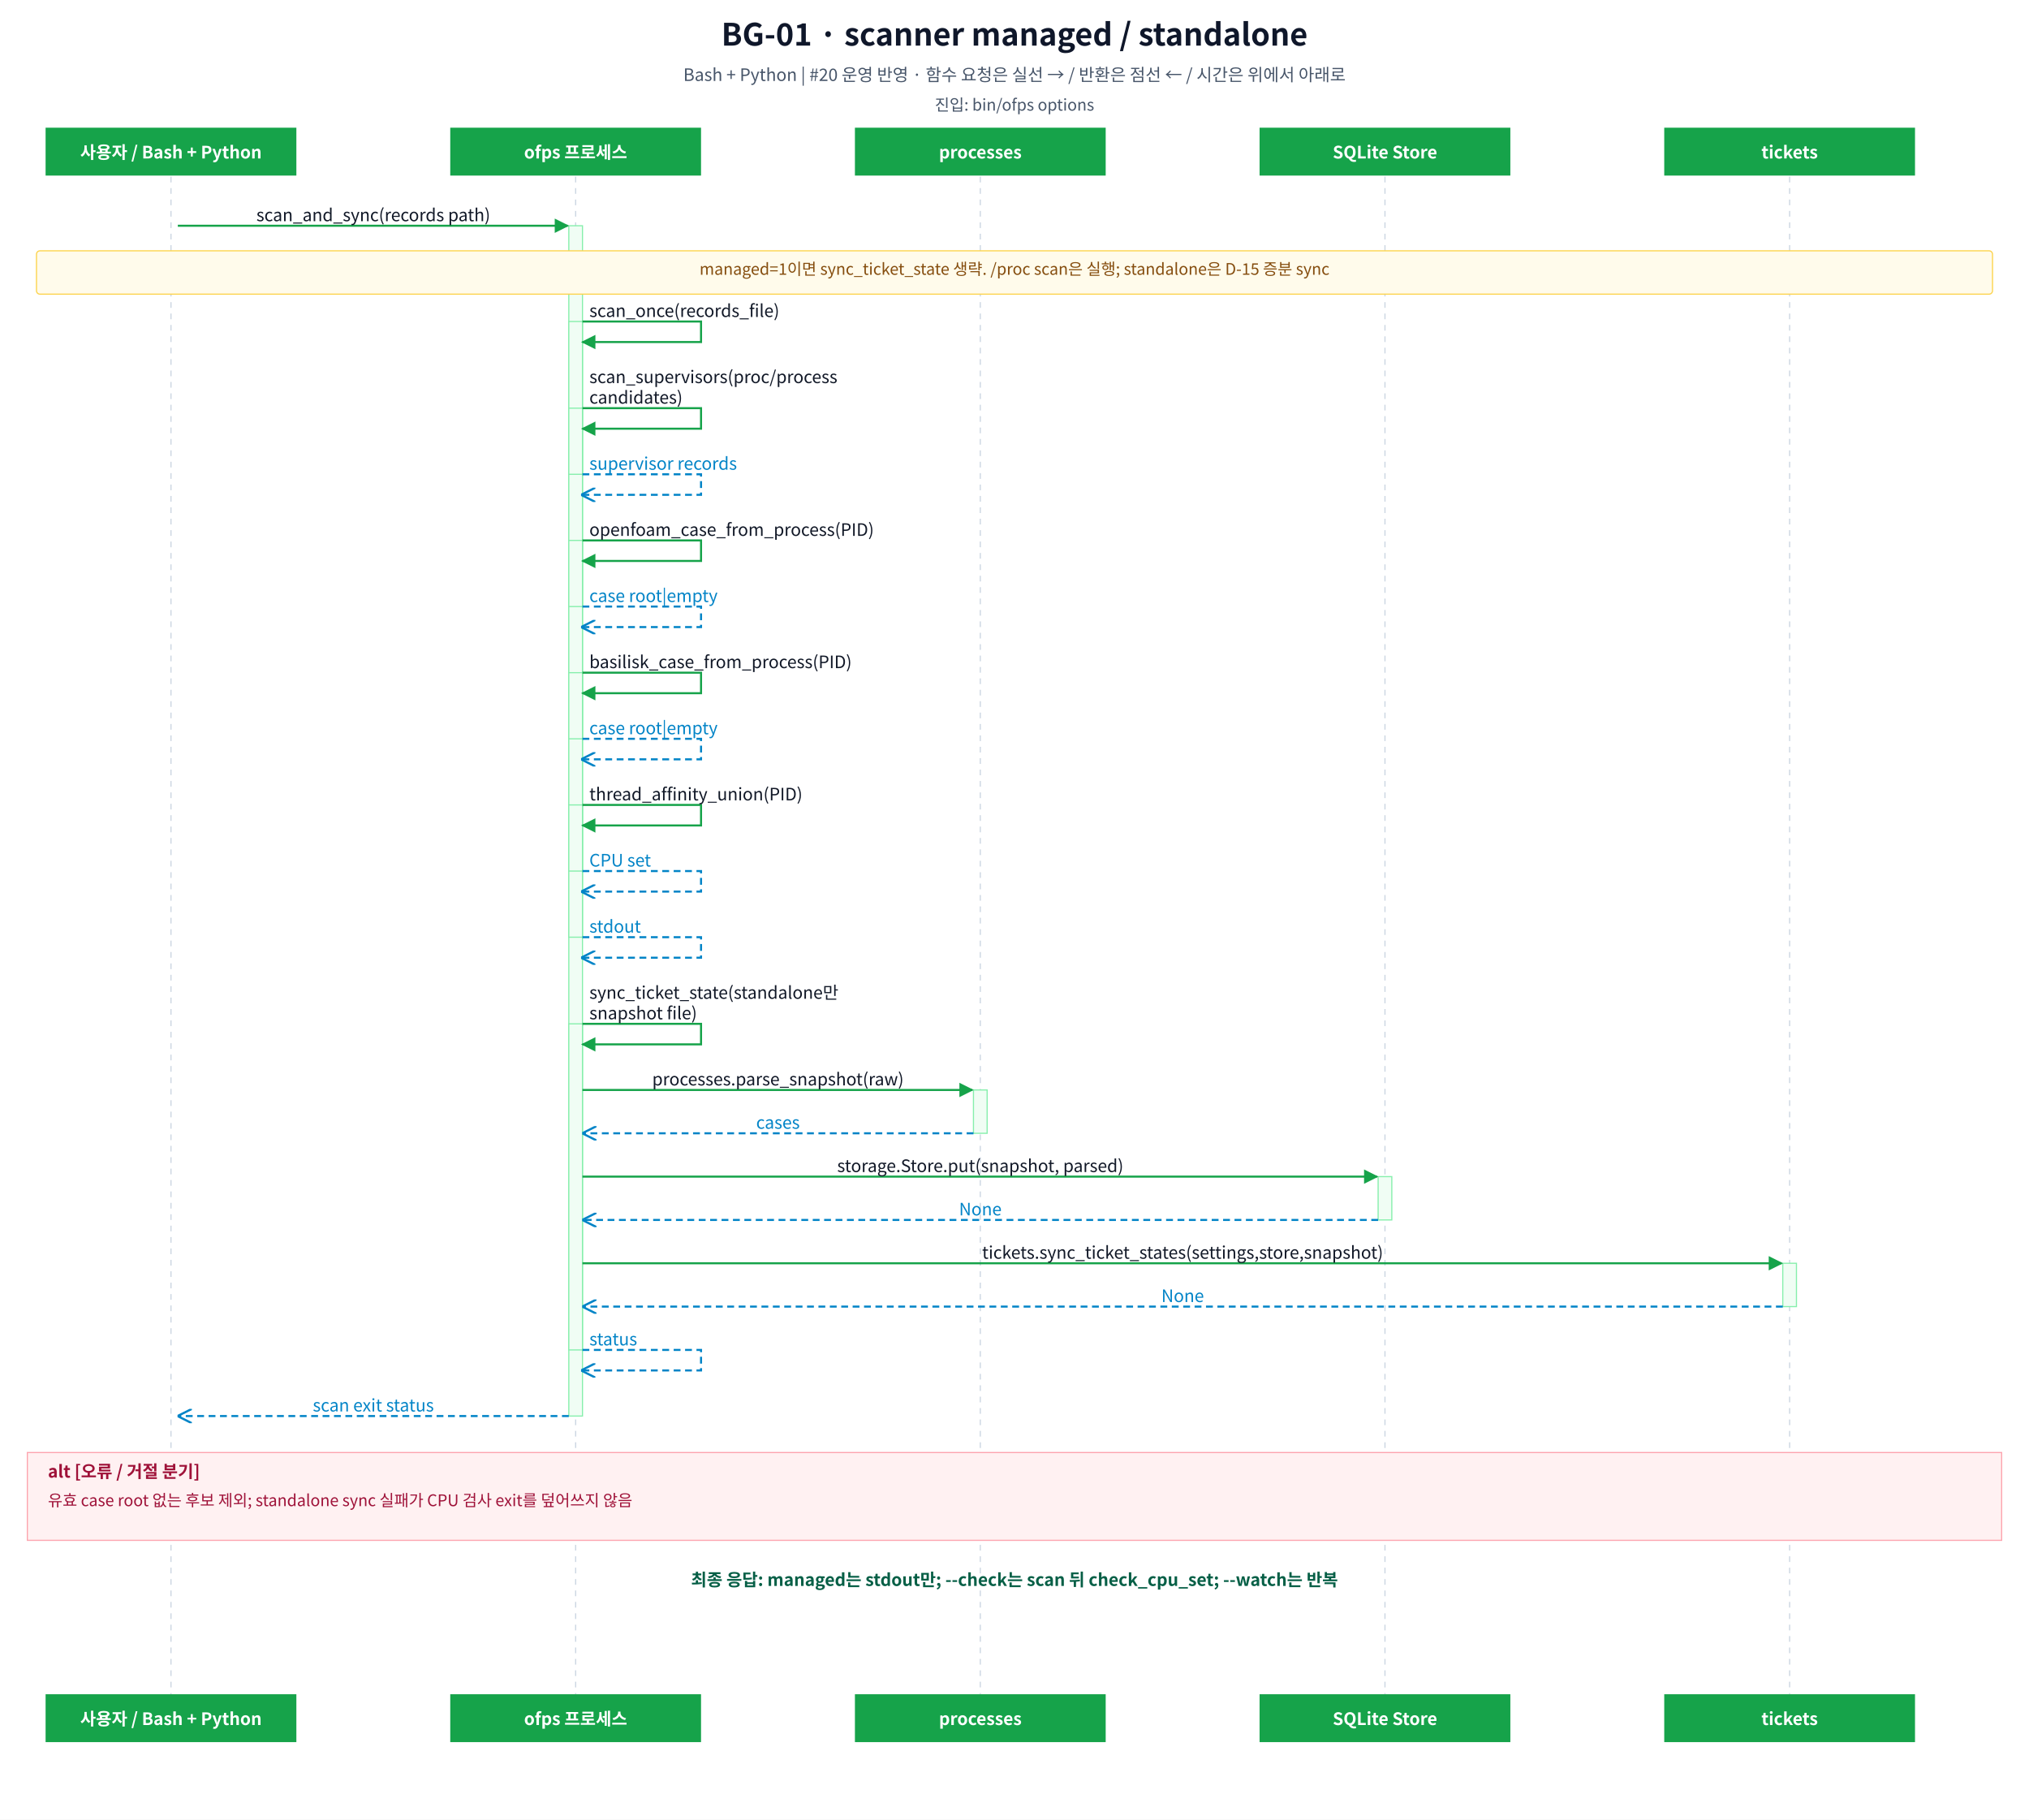
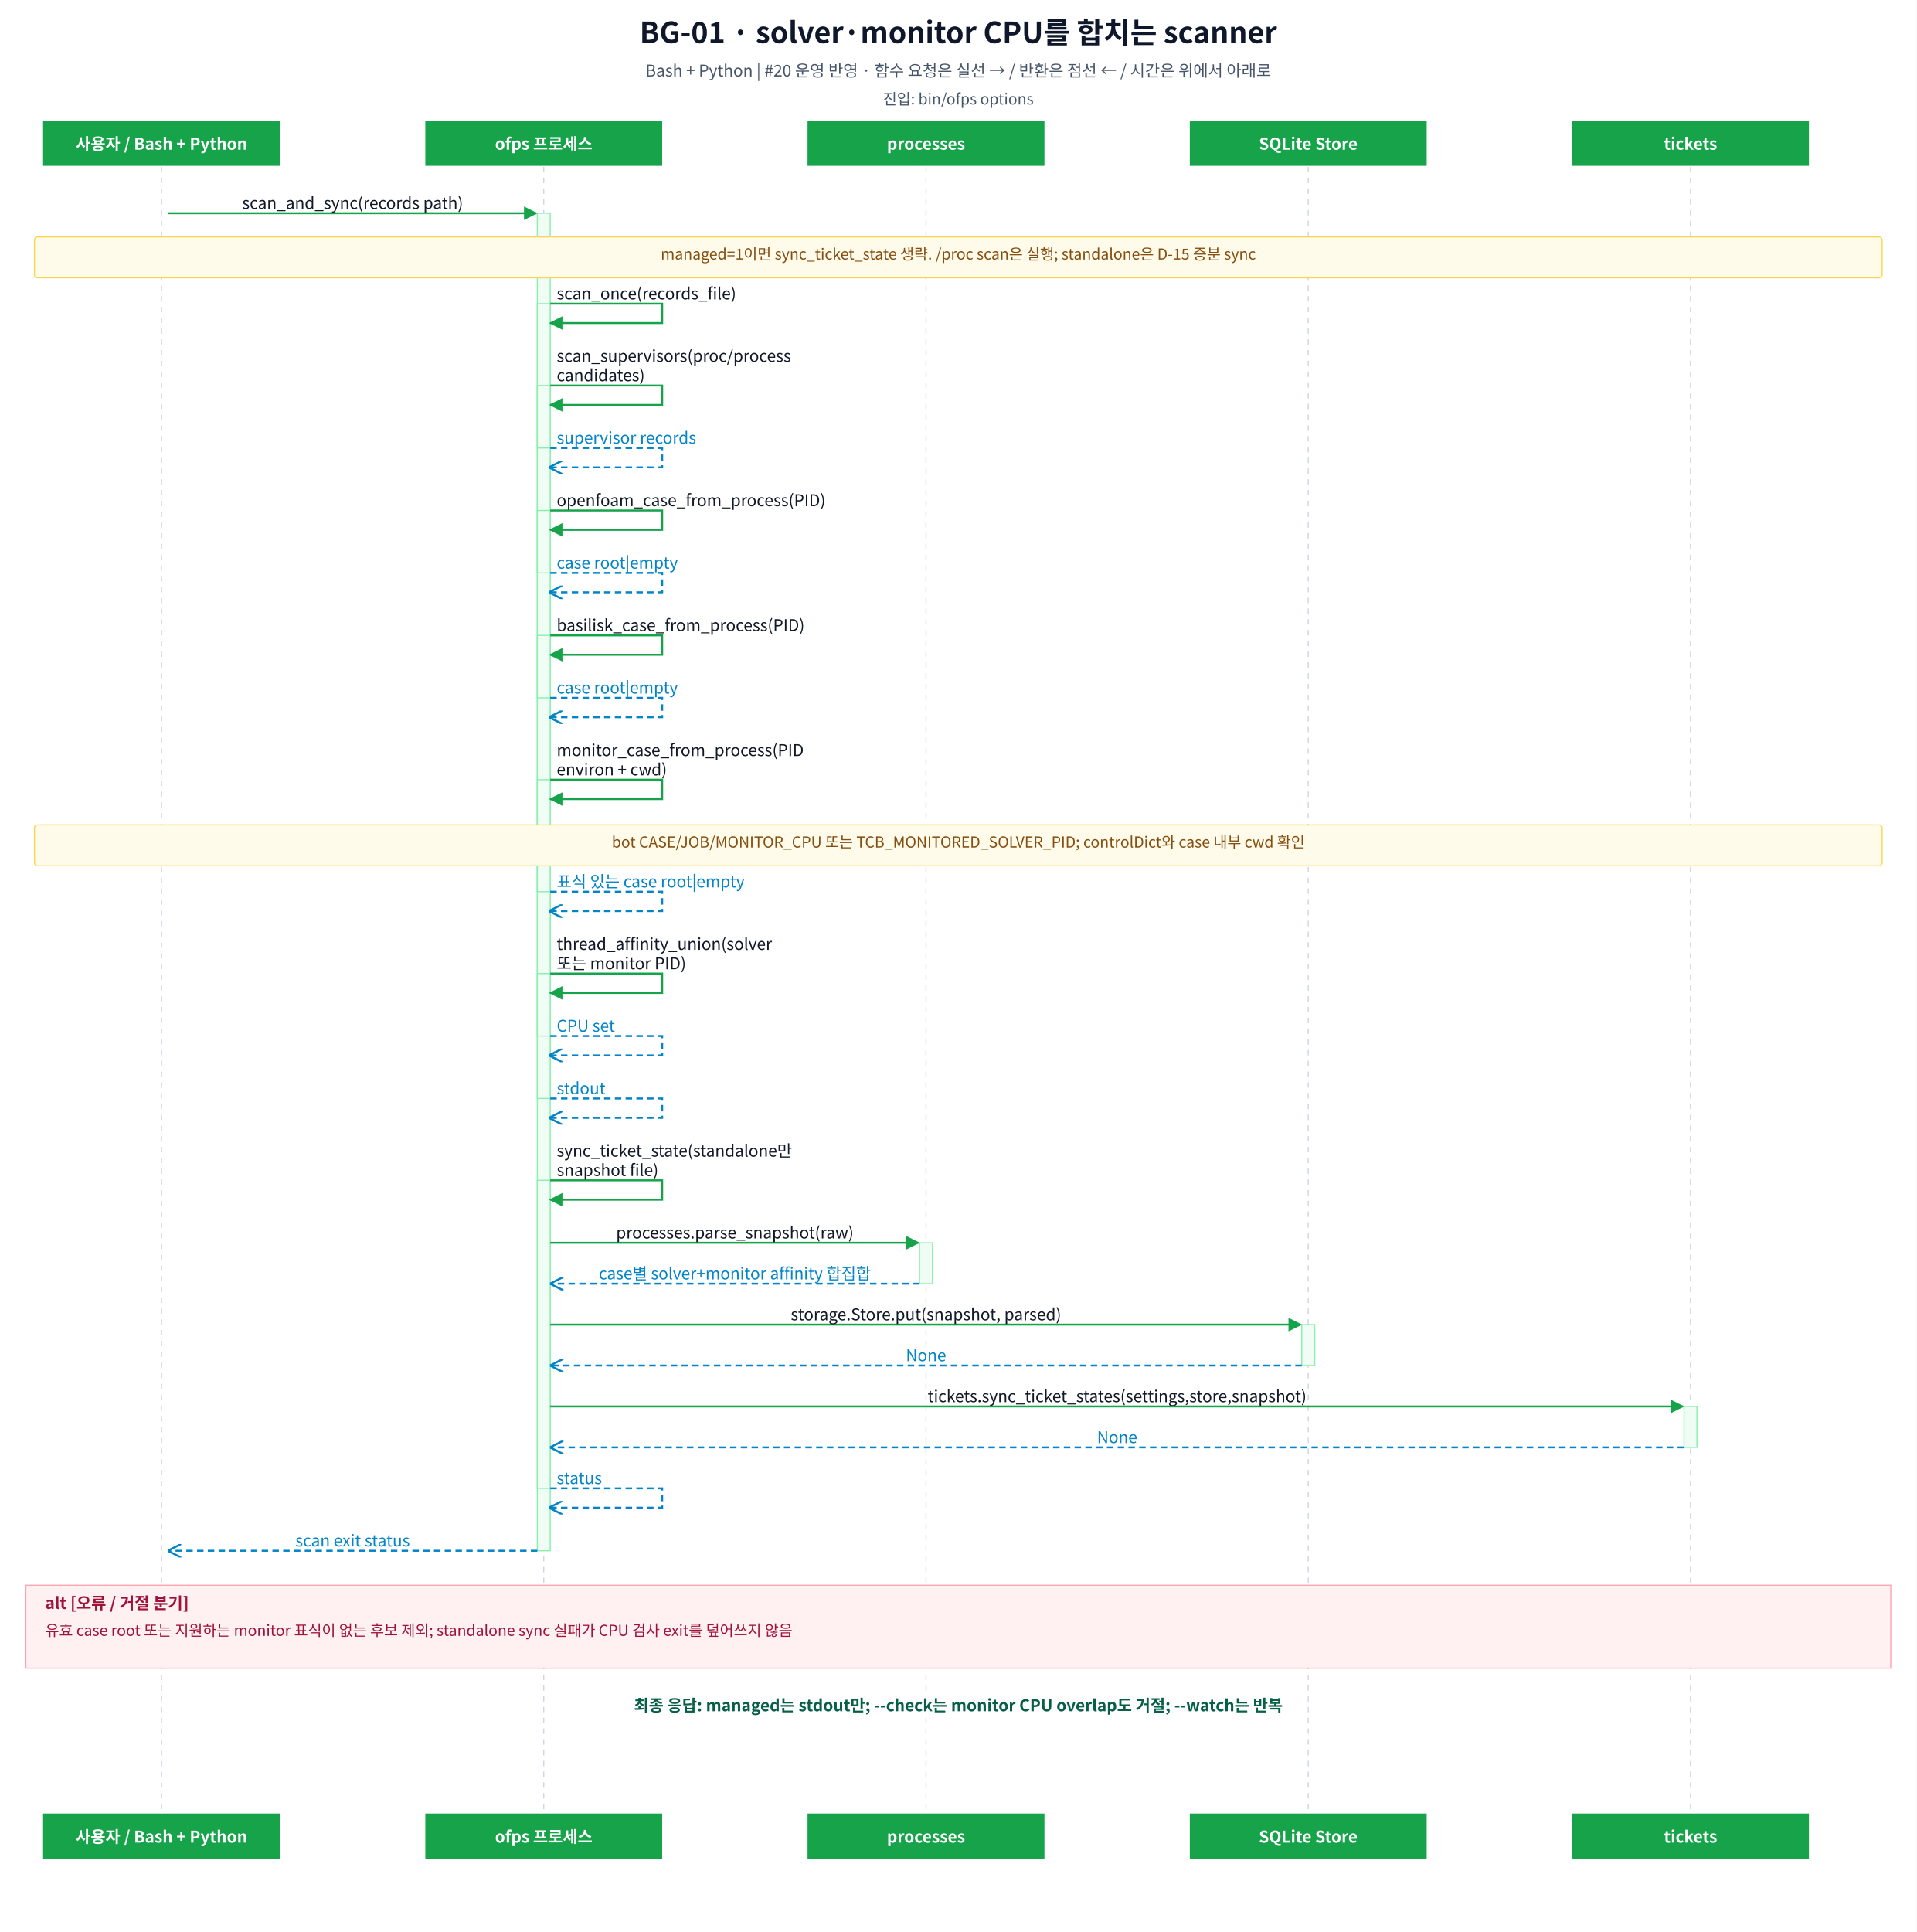
- <svg xmlns="http://www.w3.org/2000/svg" width="1780" height="1596" viewBox="0 0 1780 1596" role="img" aria-label="scanner managed / standalone">
+ <svg xmlns="http://www.w3.org/2000/svg" width="1780" height="1794" viewBox="0 0 1780 1794" role="img" aria-label="solver·monitor CPU를 합치는 scanner">
  <defs>
    <marker id="req" viewBox="0 0 10 10" refX="9" refY="5" markerWidth="7" markerHeight="7" orient="auto-start-reverse">
      <path d="M0 0 L10 5 L0 10 z" fill="#16a34a" />
    </marker>
    <marker id="ret" viewBox="0 0 10 10" refX="9" refY="5" markerWidth="7" markerHeight="7" orient="auto-start-reverse">
      <path d="M0 0 L10 5 L0 10" fill="none" stroke="#0284c7" stroke-width="1.5" />
    </marker>
  </defs>
  <rect width="100%" height="100%" fill="white" />
  <g font-family="Noto Sans CJK KR, sans-serif">
-     <text x="890.0" y="40" text-anchor="middle" font-size="27" fill="#0f172a" font-weight="700">BG-01 · scanner managed / standalone</text>
+     <text x="890.0" y="40" text-anchor="middle" font-size="27" fill="#0f172a" font-weight="700">BG-01 · solver·monitor CPU를 합치는 scanner</text>
    <text x="890.0" y="71" text-anchor="middle" font-size="15" fill="#475569">Bash + Python | #20 운영 반영 · 함수 요청은 실선 → / 반환은 점선 ← / 시간은 위에서 아래로</text>
    <text x="890.0" y="97" text-anchor="middle" font-size="14" fill="#475569">진입: bin/ofps options</text>
-     <path d="M150.0,155 V1486" stroke="#cbd5e1" stroke-dasharray="5 5" />
+     <path d="M150.0,155 V1684" stroke="#cbd5e1" stroke-dasharray="5 5" />
    <rect x="40.0" y="112" width="220" height="42" fill="#16a34a" />
    <text x="150.0" y="139" text-anchor="middle" font-size="15" fill="white" font-weight="700">사용자 / Bash + Python</text>
-     <rect x="40.0" y="1486" width="220" height="42" fill="#16a34a" />
-     <text x="150.0" y="1513" text-anchor="middle" font-size="15" fill="white" font-weight="700">사용자 / Bash + Python</text>
-     <path d="M505.0,155 V1486" stroke="#cbd5e1" stroke-dasharray="5 5" />
+     <rect x="40.0" y="1684" width="220" height="42" fill="#16a34a" />
+     <text x="150.0" y="1711" text-anchor="middle" font-size="15" fill="white" font-weight="700">사용자 / Bash + Python</text>
+     <path d="M505.0,155 V1684" stroke="#cbd5e1" stroke-dasharray="5 5" />
    <rect x="395.0" y="112" width="220" height="42" fill="#16a34a" />
    <text x="505.0" y="139" text-anchor="middle" font-size="15" fill="white" font-weight="700">ofps 프로세스</text>
-     <rect x="395.0" y="1486" width="220" height="42" fill="#16a34a" />
-     <text x="505.0" y="1513" text-anchor="middle" font-size="15" fill="white" font-weight="700">ofps 프로세스</text>
-     <path d="M860.0,155 V1486" stroke="#cbd5e1" stroke-dasharray="5 5" />
+     <rect x="395.0" y="1684" width="220" height="42" fill="#16a34a" />
+     <text x="505.0" y="1711" text-anchor="middle" font-size="15" fill="white" font-weight="700">ofps 프로세스</text>
+     <path d="M860.0,155 V1684" stroke="#cbd5e1" stroke-dasharray="5 5" />
    <rect x="750.0" y="112" width="220" height="42" fill="#16a34a" />
    <text x="860.0" y="139" text-anchor="middle" font-size="15" fill="white" font-weight="700">processes</text>
-     <rect x="750.0" y="1486" width="220" height="42" fill="#16a34a" />
-     <text x="860.0" y="1513" text-anchor="middle" font-size="15" fill="white" font-weight="700">processes</text>
-     <path d="M1215.0,155 V1486" stroke="#cbd5e1" stroke-dasharray="5 5" />
+     <rect x="750.0" y="1684" width="220" height="42" fill="#16a34a" />
+     <text x="860.0" y="1711" text-anchor="middle" font-size="15" fill="white" font-weight="700">processes</text>
+     <path d="M1215.0,155 V1684" stroke="#cbd5e1" stroke-dasharray="5 5" />
    <rect x="1105.0" y="112" width="220" height="42" fill="#16a34a" />
    <text x="1215.0" y="139" text-anchor="middle" font-size="15" fill="white" font-weight="700">SQLite Store</text>
-     <rect x="1105.0" y="1486" width="220" height="42" fill="#16a34a" />
-     <text x="1215.0" y="1513" text-anchor="middle" font-size="15" fill="white" font-weight="700">SQLite Store</text>
-     <path d="M1570.0,155 V1486" stroke="#cbd5e1" stroke-dasharray="5 5" />
+     <rect x="1105.0" y="1684" width="220" height="42" fill="#16a34a" />
+     <text x="1215.0" y="1711" text-anchor="middle" font-size="15" fill="white" font-weight="700">SQLite Store</text>
+     <path d="M1570.0,155 V1684" stroke="#cbd5e1" stroke-dasharray="5 5" />
    <rect x="1460.0" y="112" width="220" height="42" fill="#16a34a" />
    <text x="1570.0" y="139" text-anchor="middle" font-size="15" fill="white" font-weight="700">tickets</text>
-     <rect x="1460.0" y="1486" width="220" height="42" fill="#16a34a" />
-     <text x="1570.0" y="1513" text-anchor="middle" font-size="15" fill="white" font-weight="700">tickets</text>
-     <rect x="499.0" y="198" width="12" height="1044" fill="#f0fdf4" stroke="#86efac" />
-     <rect x="499.0" y="282" width="12" height="540" fill="#f0fdf4" stroke="#86efac" />
-     <rect x="499.0" y="898" width="12" height="286" fill="#f0fdf4" stroke="#86efac" />
+     <rect x="1460.0" y="1684" width="220" height="42" fill="#16a34a" />
+     <text x="1570.0" y="1711" text-anchor="middle" font-size="15" fill="white" font-weight="700">tickets</text>
+     <rect x="499.0" y="198" width="12" height="1242" fill="#f0fdf4" stroke="#86efac" />
+     <rect x="499.0" y="282" width="12" height="738" fill="#f0fdf4" stroke="#86efac" />
+     <rect x="499.0" y="1096" width="12" height="286" fill="#f0fdf4" stroke="#86efac" />
+     <rect x="499.0" y="724" width="12" height="104" fill="#f0fdf4" stroke="#86efac" />
    <rect x="499.0" y="358" width="12" height="58" fill="#f0fdf4" stroke="#86efac" />
    <rect x="499.0" y="474" width="12" height="58" fill="#f0fdf4" stroke="#86efac" />
    <rect x="499.0" y="590" width="12" height="58" fill="#f0fdf4" stroke="#86efac" />
-     <rect x="499.0" y="706" width="12" height="58" fill="#f0fdf4" stroke="#86efac" />
-     <rect x="854.0" y="956" width="12" height="38" fill="#f0fdf4" stroke="#86efac" />
-     <rect x="1209.0" y="1032" width="12" height="38" fill="#f0fdf4" stroke="#86efac" />
-     <rect x="1564.0" y="1108" width="12" height="38" fill="#f0fdf4" stroke="#86efac" />
+     <rect x="499.0" y="904" width="12" height="58" fill="#f0fdf4" stroke="#86efac" />
+     <rect x="854.0" y="1154" width="12" height="38" fill="#f0fdf4" stroke="#86efac" />
+     <rect x="1209.0" y="1230" width="12" height="38" fill="#f0fdf4" stroke="#86efac" />
+     <rect x="1564.0" y="1306" width="12" height="38" fill="#f0fdf4" stroke="#86efac" />
    <path d="M156.0,198 H498.0" fill="none" stroke="#16a34a" stroke-width="1.8" marker-end="url(#req)" />
    <text x="327.5" y="194" text-anchor="middle" font-size="15" fill="#111827">scan_and_sync(records path)</text>
    <rect x="32" y="220" width="1716" height="38" rx="3" fill="#fffbeb" stroke="#fcd34d" />
    <text x="890.0" y="241" text-anchor="middle" font-size="14" fill="#854d0e">managed=1이면 sync_ticket_state 생략. /proc scan은 실행; standalone은 D-15 증분 sync</text>
    <path d="M511.0,282 H615.0 V300 H511.0" fill="none" stroke="#16a34a" stroke-width="1.8" marker-end="url(#req)" />
    <text x="517.0" y="278" text-anchor="start" font-size="15" fill="#111827">scan_once(records_file)</text>
    <path d="M511.0,358 H615.0 V376 H511.0" fill="none" stroke="#16a34a" stroke-width="1.8" marker-end="url(#req)" />
    <text x="517.0" y="336" text-anchor="start" font-size="15" fill="#111827">scan_supervisors(proc/process</text>
    <text x="517.0" y="354" text-anchor="start" font-size="15" fill="#111827">candidates)</text>
    <path d="M511.0,416 H615.0 V434 H511.0" fill="none" stroke="#0284c7" stroke-width="1.8" stroke-dasharray="6 4" marker-end="url(#ret)" />
    <text x="517.0" y="412" text-anchor="start" font-size="15" fill="#0284c7">supervisor records</text>
    <path d="M511.0,474 H615.0 V492 H511.0" fill="none" stroke="#16a34a" stroke-width="1.8" marker-end="url(#req)" />
    <text x="517.0" y="470" text-anchor="start" font-size="15" fill="#111827">openfoam_case_from_process(PID)</text>
    <path d="M511.0,532 H615.0 V550 H511.0" fill="none" stroke="#0284c7" stroke-width="1.8" stroke-dasharray="6 4" marker-end="url(#ret)" />
    <text x="517.0" y="528" text-anchor="start" font-size="15" fill="#0284c7">case root|empty</text>
    <path d="M511.0,590 H615.0 V608 H511.0" fill="none" stroke="#16a34a" stroke-width="1.8" marker-end="url(#req)" />
    <text x="517.0" y="586" text-anchor="start" font-size="15" fill="#111827">basilisk_case_from_process(PID)</text>
    <path d="M511.0,648 H615.0 V666 H511.0" fill="none" stroke="#0284c7" stroke-width="1.8" stroke-dasharray="6 4" marker-end="url(#ret)" />
    <text x="517.0" y="644" text-anchor="start" font-size="15" fill="#0284c7">case root|empty</text>
-     <path d="M511.0,706 H615.0 V724 H511.0" fill="none" stroke="#16a34a" stroke-width="1.8" marker-end="url(#req)" />
-     <text x="517.0" y="702" text-anchor="start" font-size="15" fill="#111827">thread_affinity_union(PID)</text>
-     <path d="M511.0,764 H615.0 V782 H511.0" fill="none" stroke="#0284c7" stroke-width="1.8" stroke-dasharray="6 4" marker-end="url(#ret)" />
-     <text x="517.0" y="760" text-anchor="start" font-size="15" fill="#0284c7">CPU set</text>
-     <path d="M511.0,822 H615.0 V840 H511.0" fill="none" stroke="#0284c7" stroke-width="1.8" stroke-dasharray="6 4" marker-end="url(#ret)" />
-     <text x="517.0" y="818" text-anchor="start" font-size="15" fill="#0284c7">stdout</text>
-     <path d="M511.0,898 H615.0 V916 H511.0" fill="none" stroke="#16a34a" stroke-width="1.8" marker-end="url(#req)" />
-     <text x="517.0" y="876" text-anchor="start" font-size="15" fill="#111827">sync_ticket_state(standalone만</text>
-     <text x="517.0" y="894" text-anchor="start" font-size="15" fill="#111827">snapshot file)</text>
-     <path d="M511.0,956 H853.0" fill="none" stroke="#16a34a" stroke-width="1.8" marker-end="url(#req)" />
-     <text x="682.5" y="952" text-anchor="middle" font-size="15" fill="#111827">processes.parse_snapshot(raw)</text>
-     <path d="M854.0,994 H512.0" fill="none" stroke="#0284c7" stroke-width="1.8" stroke-dasharray="6 4" marker-end="url(#ret)" />
-     <text x="682.5" y="990" text-anchor="middle" font-size="15" fill="#0284c7">cases</text>
-     <path d="M511.0,1032 H1208.0" fill="none" stroke="#16a34a" stroke-width="1.8" marker-end="url(#req)" />
-     <text x="860.0" y="1028" text-anchor="middle" font-size="15" fill="#111827">storage.Store.put(snapshot, parsed)</text>
-     <path d="M1209.0,1070 H512.0" fill="none" stroke="#0284c7" stroke-width="1.8" stroke-dasharray="6 4" marker-end="url(#ret)" />
-     <text x="860.0" y="1066" text-anchor="middle" font-size="15" fill="#0284c7">None</text>
-     <path d="M511.0,1108 H1563.0" fill="none" stroke="#16a34a" stroke-width="1.8" marker-end="url(#req)" />
-     <text x="1037.5" y="1104" text-anchor="middle" font-size="15" fill="#111827">tickets.sync_ticket_states(settings,store,snapshot)</text>
-     <path d="M1564.0,1146 H512.0" fill="none" stroke="#0284c7" stroke-width="1.8" stroke-dasharray="6 4" marker-end="url(#ret)" />
-     <text x="1037.5" y="1142" text-anchor="middle" font-size="15" fill="#0284c7">None</text>
-     <path d="M511.0,1184 H615.0 V1202 H511.0" fill="none" stroke="#0284c7" stroke-width="1.8" stroke-dasharray="6 4" marker-end="url(#ret)" />
-     <text x="517.0" y="1180" text-anchor="start" font-size="15" fill="#0284c7">status</text>
-     <path d="M499.0,1242 H157.0" fill="none" stroke="#0284c7" stroke-width="1.8" stroke-dasharray="6 4" marker-end="url(#ret)" />
-     <text x="327.5" y="1238" text-anchor="middle" font-size="15" fill="#0284c7">scan exit status</text>
-     <rect x="24" y="1274" width="1732" height="77" fill="#fff1f2" stroke="#fda4af" />
-     <text x="42" y="1296" text-anchor="start" font-size="15" fill="#9f1239" font-weight="700">alt [오류 / 거절 분기]</text>
-     <text x="42" y="1321" text-anchor="start" font-size="14" fill="#9f1239">유효 case root 없는 후보 제외; standalone sync 실패가 CPU 검사 exit를 덮어쓰지 않음</text>
-     <text x="890.0" y="1391" text-anchor="middle" font-size="15" fill="#065f46" font-weight="700">최종 응답: managed는 stdout만; --check는 scan 뒤 check_cpu_set; --watch는 반복</text>
+     <path d="M511.0,724 H615.0 V742 H511.0" fill="none" stroke="#16a34a" stroke-width="1.8" marker-end="url(#req)" />
+     <text x="517.0" y="702" text-anchor="start" font-size="15" fill="#111827">monitor_case_from_process(PID</text>
+     <text x="517.0" y="720" text-anchor="start" font-size="15" fill="#111827">environ + cwd)</text>
+     <rect x="32" y="766" width="1716" height="38" rx="3" fill="#fffbeb" stroke="#fcd34d" />
+     <text x="890.0" y="787" text-anchor="middle" font-size="14" fill="#854d0e">bot CASE/JOB/MONITOR_CPU 또는 TCB_MONITORED_SOLVER_PID; controlDict와 case 내부 cwd 확인</text>
+     <path d="M511.0,828 H615.0 V846 H511.0" fill="none" stroke="#0284c7" stroke-width="1.8" stroke-dasharray="6 4" marker-end="url(#ret)" />
+     <text x="517.0" y="824" text-anchor="start" font-size="15" fill="#0284c7">표식 있는 case root|empty</text>
+     <path d="M511.0,904 H615.0 V922 H511.0" fill="none" stroke="#16a34a" stroke-width="1.8" marker-end="url(#req)" />
+     <text x="517.0" y="882" text-anchor="start" font-size="15" fill="#111827">thread_affinity_union(solver</text>
+     <text x="517.0" y="900" text-anchor="start" font-size="15" fill="#111827">또는 monitor PID)</text>
+     <path d="M511.0,962 H615.0 V980 H511.0" fill="none" stroke="#0284c7" stroke-width="1.8" stroke-dasharray="6 4" marker-end="url(#ret)" />
+     <text x="517.0" y="958" text-anchor="start" font-size="15" fill="#0284c7">CPU set</text>
+     <path d="M511.0,1020 H615.0 V1038 H511.0" fill="none" stroke="#0284c7" stroke-width="1.8" stroke-dasharray="6 4" marker-end="url(#ret)" />
+     <text x="517.0" y="1016" text-anchor="start" font-size="15" fill="#0284c7">stdout</text>
+     <path d="M511.0,1096 H615.0 V1114 H511.0" fill="none" stroke="#16a34a" stroke-width="1.8" marker-end="url(#req)" />
+     <text x="517.0" y="1074" text-anchor="start" font-size="15" fill="#111827">sync_ticket_state(standalone만</text>
+     <text x="517.0" y="1092" text-anchor="start" font-size="15" fill="#111827">snapshot file)</text>
+     <path d="M511.0,1154 H853.0" fill="none" stroke="#16a34a" stroke-width="1.8" marker-end="url(#req)" />
+     <text x="682.5" y="1150" text-anchor="middle" font-size="15" fill="#111827">processes.parse_snapshot(raw)</text>
+     <path d="M854.0,1192 H512.0" fill="none" stroke="#0284c7" stroke-width="1.8" stroke-dasharray="6 4" marker-end="url(#ret)" />
+     <text x="682.5" y="1188" text-anchor="middle" font-size="15" fill="#0284c7">case별 solver+monitor affinity 합집합</text>
+     <path d="M511.0,1230 H1208.0" fill="none" stroke="#16a34a" stroke-width="1.8" marker-end="url(#req)" />
+     <text x="860.0" y="1226" text-anchor="middle" font-size="15" fill="#111827">storage.Store.put(snapshot, parsed)</text>
+     <path d="M1209.0,1268 H512.0" fill="none" stroke="#0284c7" stroke-width="1.8" stroke-dasharray="6 4" marker-end="url(#ret)" />
+     <text x="860.0" y="1264" text-anchor="middle" font-size="15" fill="#0284c7">None</text>
+     <path d="M511.0,1306 H1563.0" fill="none" stroke="#16a34a" stroke-width="1.8" marker-end="url(#req)" />
+     <text x="1037.5" y="1302" text-anchor="middle" font-size="15" fill="#111827">tickets.sync_ticket_states(settings,store,snapshot)</text>
+     <path d="M1564.0,1344 H512.0" fill="none" stroke="#0284c7" stroke-width="1.8" stroke-dasharray="6 4" marker-end="url(#ret)" />
+     <text x="1037.5" y="1340" text-anchor="middle" font-size="15" fill="#0284c7">None</text>
+     <path d="M511.0,1382 H615.0 V1400 H511.0" fill="none" stroke="#0284c7" stroke-width="1.8" stroke-dasharray="6 4" marker-end="url(#ret)" />
+     <text x="517.0" y="1378" text-anchor="start" font-size="15" fill="#0284c7">status</text>
+     <path d="M499.0,1440 H157.0" fill="none" stroke="#0284c7" stroke-width="1.8" stroke-dasharray="6 4" marker-end="url(#ret)" />
+     <text x="327.5" y="1436" text-anchor="middle" font-size="15" fill="#0284c7">scan exit status</text>
+     <rect x="24" y="1472" width="1732" height="77" fill="#fff1f2" stroke="#fda4af" />
+     <text x="42" y="1494" text-anchor="start" font-size="15" fill="#9f1239" font-weight="700">alt [오류 / 거절 분기]</text>
+     <text x="42" y="1519" text-anchor="start" font-size="14" fill="#9f1239">유효 case root 또는 지원하는 monitor 표식이 없는 후보 제외; standalone sync 실패가 CPU 검사 exit를 덮어쓰지 않음</text>
+     <text x="890.0" y="1589" text-anchor="middle" font-size="15" fill="#065f46" font-weight="700">최종 응답: managed는 stdout만; --check는 monitor CPU overlap도 거절; --watch는 반복</text>
  </g>
</svg>
